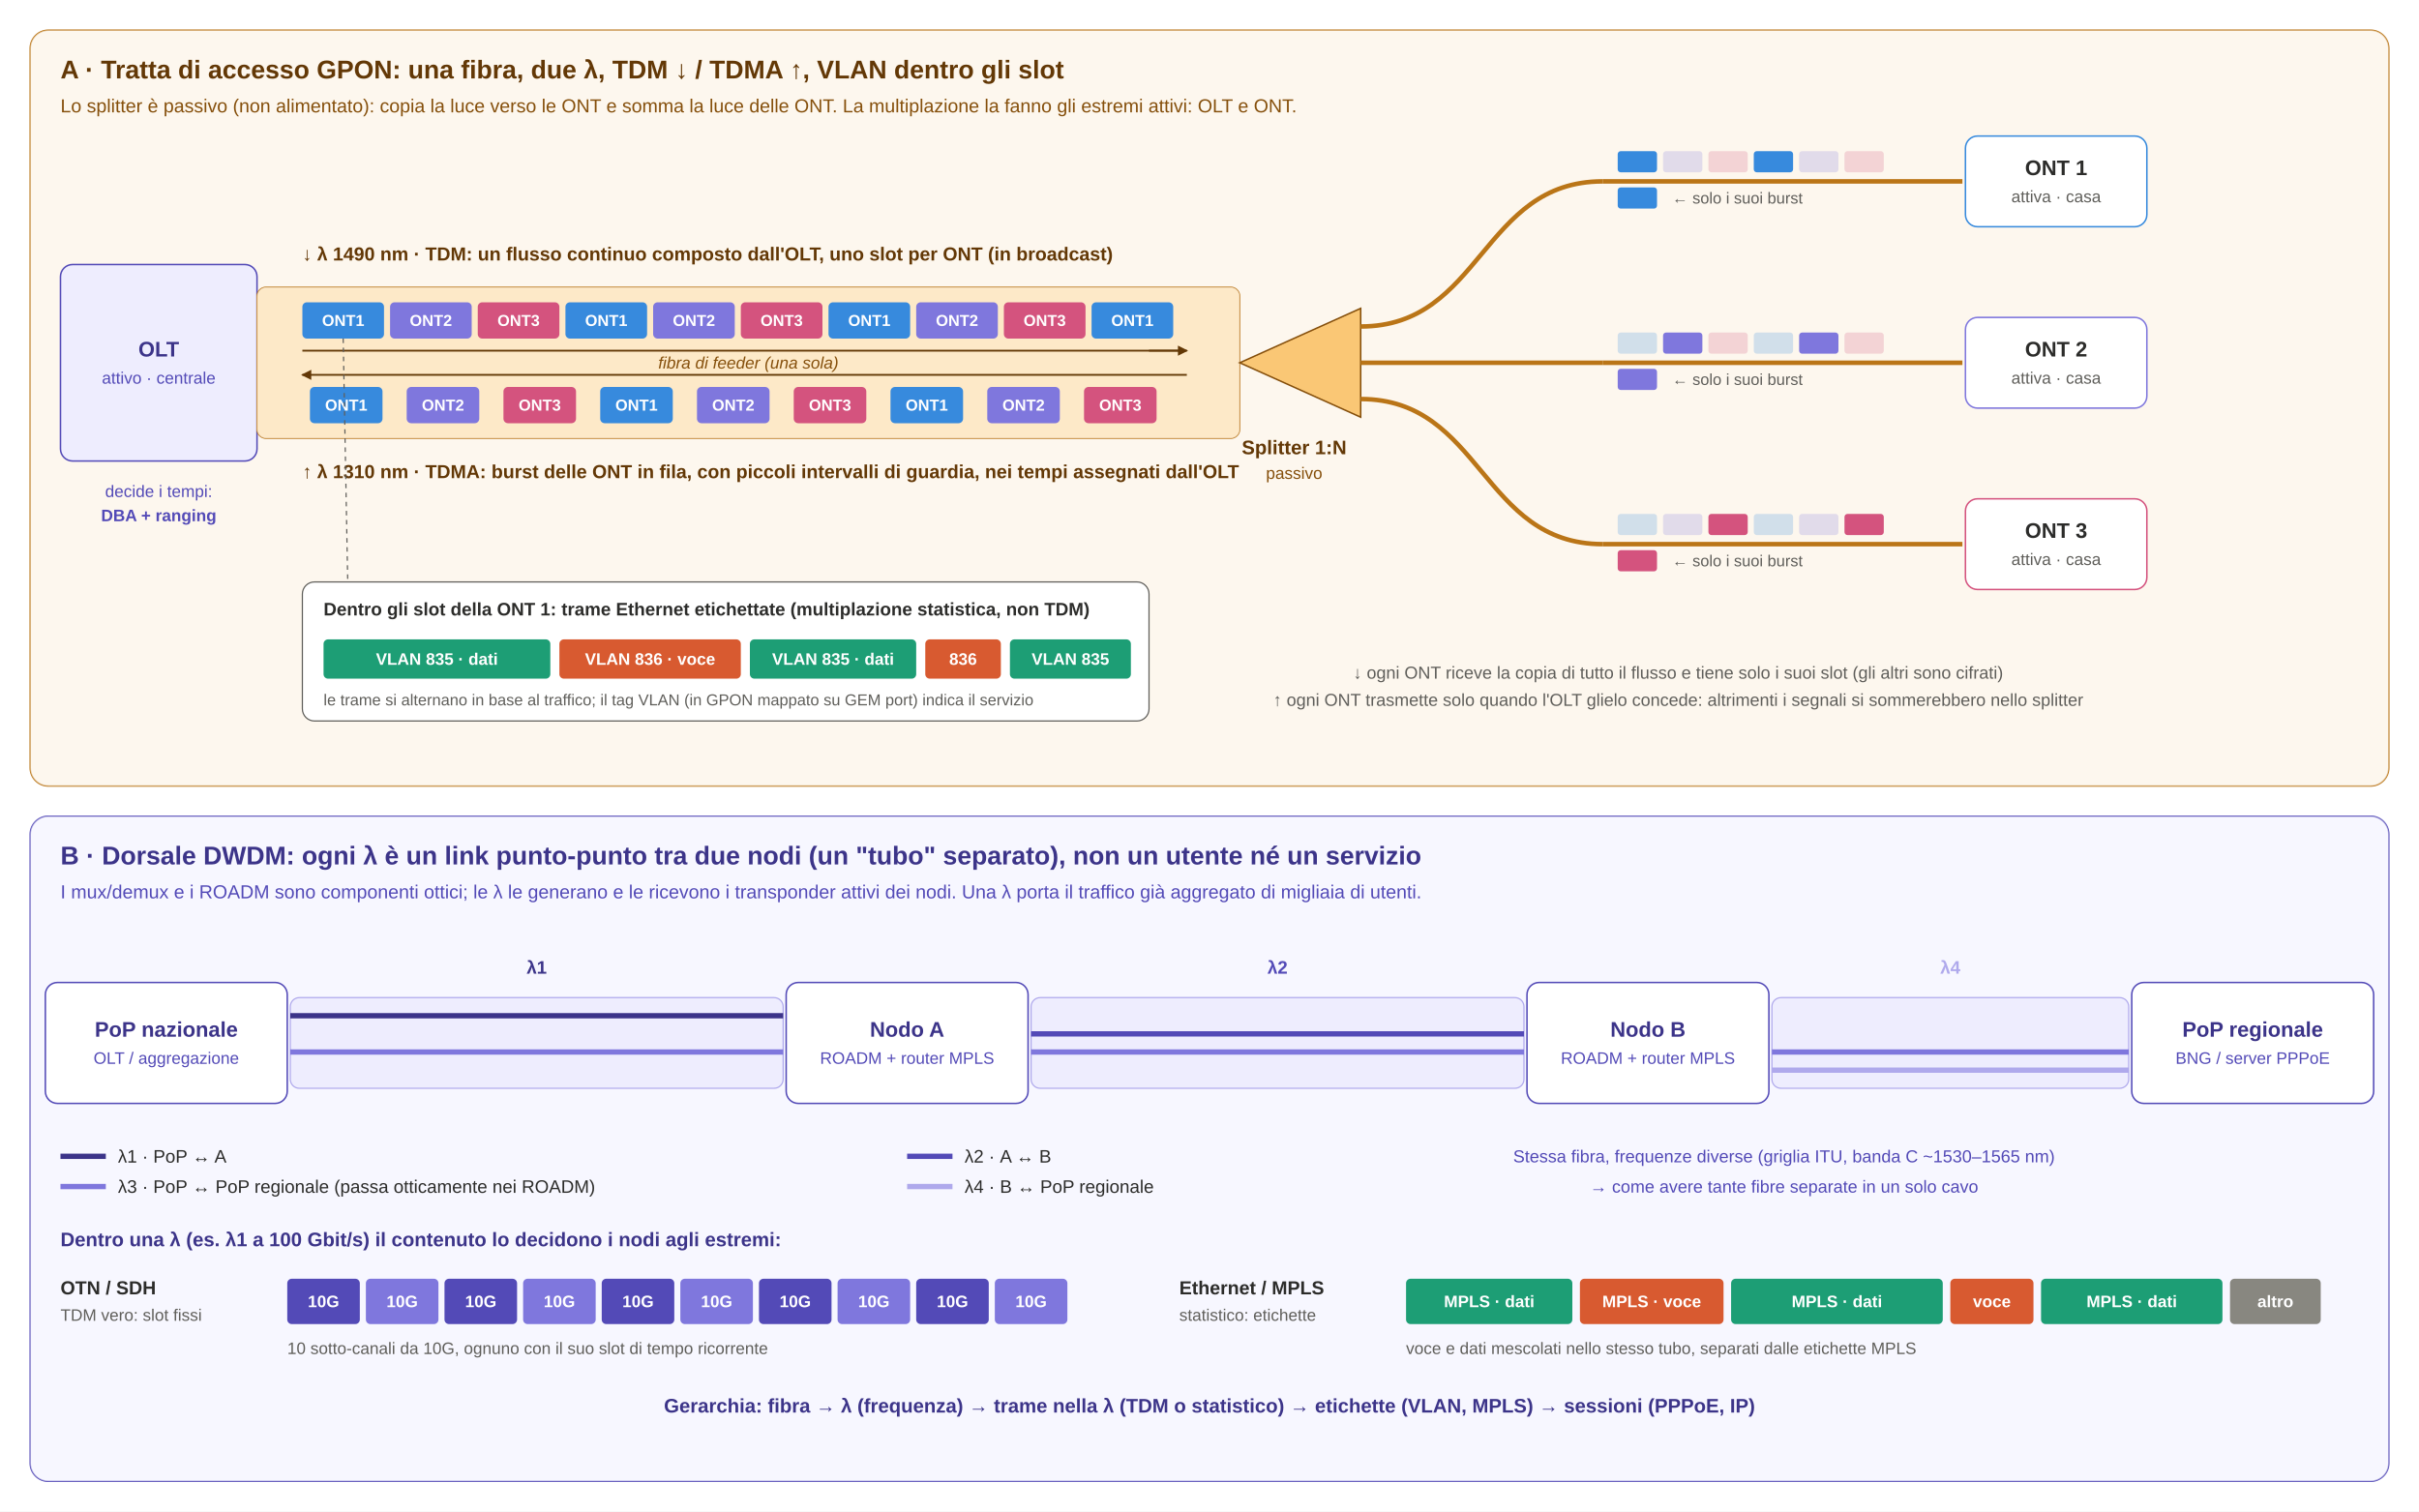
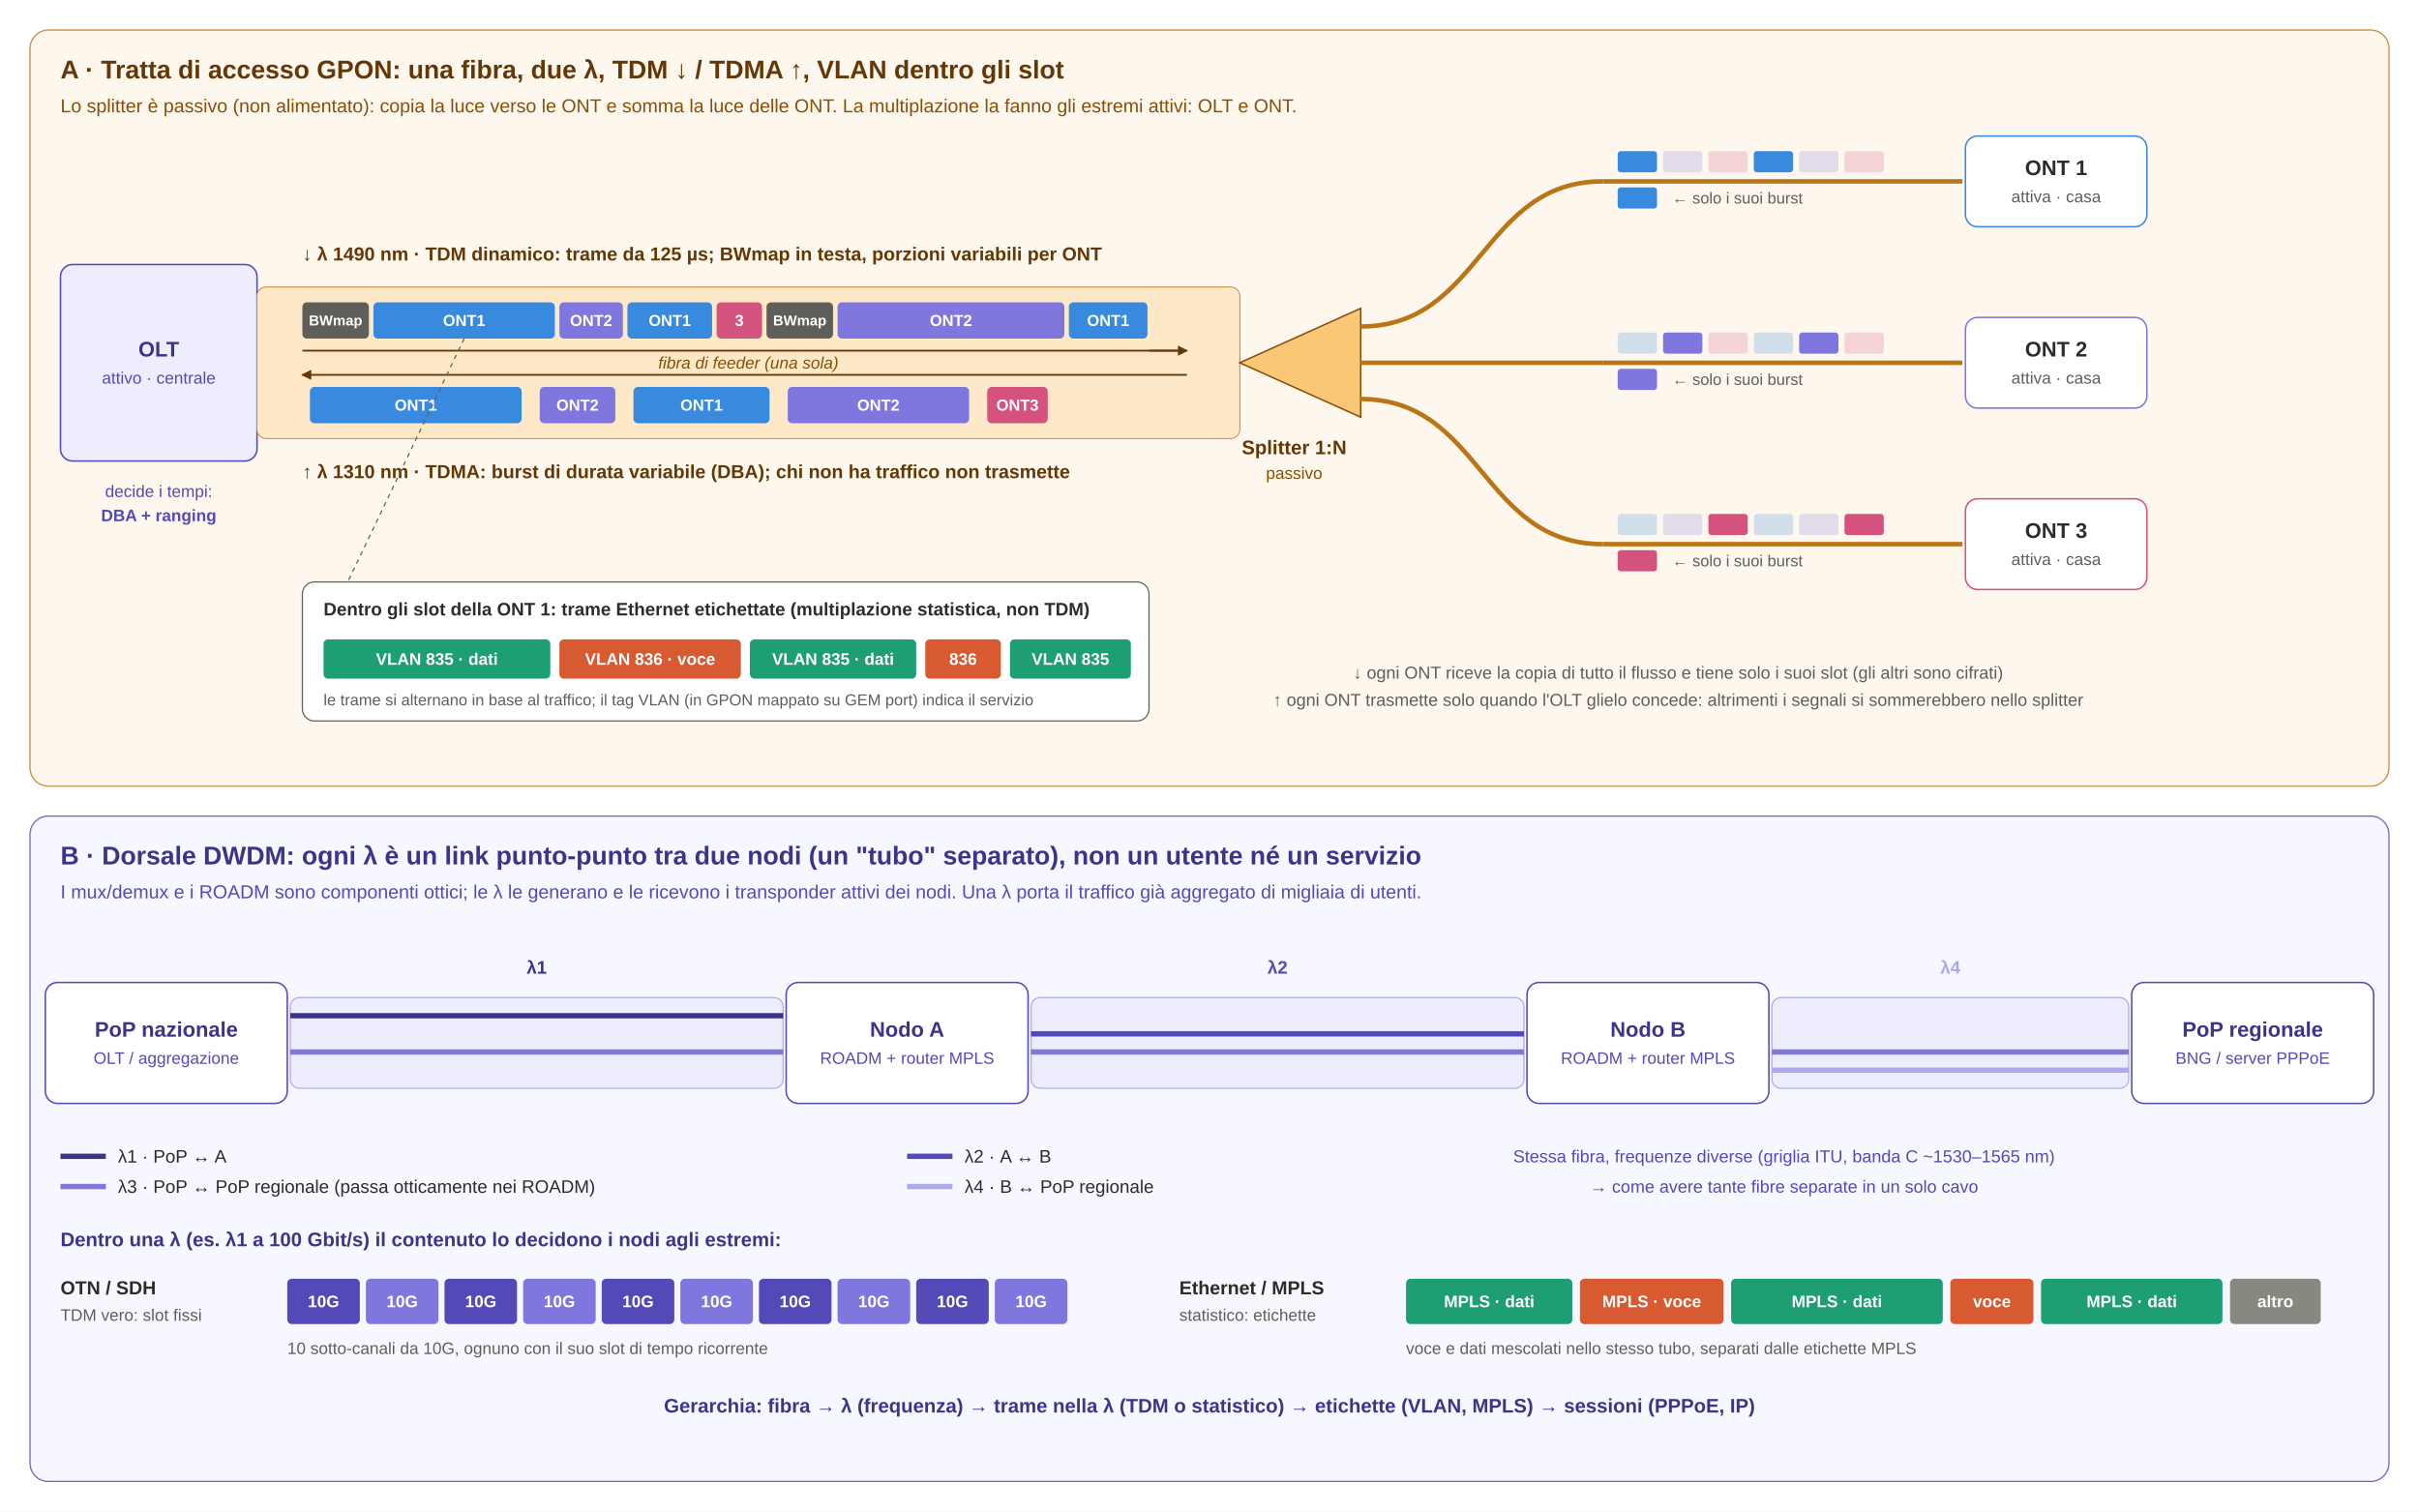
<svg xmlns="http://www.w3.org/2000/svg" viewBox="0 0 1600 1000" width="1600" height="1000" style="font-family:Arial,Helvetica,sans-serif">
  <defs>
    <marker id="ar" viewBox="0 0 10 10" refX="8" refY="5" markerWidth="7" markerHeight="7" orient="auto-start-reverse">
      <path d="M1 1L9 5L1 9z" fill="context-stroke" />
    </marker>
  </defs>
  <rect x="0" y="0" width="1600" height="1000" rx="0" fill="#ffffff" stroke="none" stroke-width="1" />
  <rect x="20" y="20" width="1560" height="500" rx="12" fill="#FAEEDA" stroke="#BA7517" stroke-width="1" />
  <rect x="20" y="20" width="1560" height="500" rx="12" fill="#ffffff" fill-opacity="0.55" />
  <text x="40" y="46" font-size="17" text-anchor="start" font-weight="bold" fill="#633806" dominant-baseline="central">A · Tratta di accesso GPON: una fibra, due λ, TDM ↓ / TDMA ↑, VLAN dentro gli slot</text>
  <text x="40" y="70" font-size="12.5" text-anchor="start" font-weight="normal" fill="#854F0B" dominant-baseline="central">Lo splitter è passivo (non alimentato): copia la luce verso le ONT e somma la luce delle ONT. La multiplazione la fanno gli estremi attivi: OLT e ONT.</text>
  <rect x="40" y="175" width="130" height="130" rx="8" fill="#EEEDFE" stroke="#534AB7" stroke-width="1" />
  <text x="105.0" y="231.0" font-size="14" text-anchor="middle" font-weight="bold" fill="#3C3489" dominant-baseline="central">OLT</text>
  <text x="105.0" y="250.0" font-size="11" text-anchor="middle" font-weight="normal" fill="#534AB7" dominant-baseline="central">attivo · centrale</text>
  <text x="105" y="325" font-size="11" text-anchor="middle" font-weight="normal" fill="#534AB7" dominant-baseline="central">decide i tempi:</text>
  <text x="105" y="341" font-size="11" text-anchor="middle" font-weight="bold" fill="#534AB7" dominant-baseline="central">DBA + ranging</text>
  <rect x="170" y="190" width="650" height="100" rx="6" fill="#FAC775" stroke="#BA7517" stroke-width="0.8" />
  <rect x="170" y="190" width="650" height="100" rx="6" fill="#ffffff" fill-opacity="0.6" />
  <text x="495" y="240" font-size="11" text-anchor="middle" font-weight="normal" fill="#854F0B" font-style="italic" dominant-baseline="central">fibra di feeder (una sola)</text>
-   <rect x="200" y="200" width="54" height="24" rx="3" fill="#378ADD" stroke="none" stroke-width="1" />
-   <text x="227" y="212" font-size="10.5" text-anchor="middle" font-weight="bold" fill="#ffffff" dominant-baseline="central">ONT1</text>
-   <rect x="258" y="200" width="54" height="24" rx="3" fill="#7F77DD" stroke="none" stroke-width="1" />
-   <text x="285" y="212" font-size="10.5" text-anchor="middle" font-weight="bold" fill="#ffffff" dominant-baseline="central">ONT2</text>
-   <rect x="316" y="200" width="54" height="24" rx="3" fill="#D4537E" stroke="none" stroke-width="1" />
-   <text x="343" y="212" font-size="10.5" text-anchor="middle" font-weight="bold" fill="#ffffff" dominant-baseline="central">ONT3</text>
-   <rect x="374" y="200" width="54" height="24" rx="3" fill="#378ADD" stroke="none" stroke-width="1" />
-   <text x="401" y="212" font-size="10.5" text-anchor="middle" font-weight="bold" fill="#ffffff" dominant-baseline="central">ONT1</text>
-   <rect x="432" y="200" width="54" height="24" rx="3" fill="#7F77DD" stroke="none" stroke-width="1" />
-   <text x="459" y="212" font-size="10.5" text-anchor="middle" font-weight="bold" fill="#ffffff" dominant-baseline="central">ONT2</text>
-   <rect x="490" y="200" width="54" height="24" rx="3" fill="#D4537E" stroke="none" stroke-width="1" />
-   <text x="517" y="212" font-size="10.5" text-anchor="middle" font-weight="bold" fill="#ffffff" dominant-baseline="central">ONT3</text>
-   <rect x="548" y="200" width="54" height="24" rx="3" fill="#378ADD" stroke="none" stroke-width="1" />
-   <text x="575" y="212" font-size="10.5" text-anchor="middle" font-weight="bold" fill="#ffffff" dominant-baseline="central">ONT1</text>
-   <rect x="606" y="200" width="54" height="24" rx="3" fill="#7F77DD" stroke="none" stroke-width="1" />
-   <text x="633" y="212" font-size="10.5" text-anchor="middle" font-weight="bold" fill="#ffffff" dominant-baseline="central">ONT2</text>
-   <rect x="664" y="200" width="54" height="24" rx="3" fill="#D4537E" stroke="none" stroke-width="1" />
-   <text x="691" y="212" font-size="10.5" text-anchor="middle" font-weight="bold" fill="#ffffff" dominant-baseline="central">ONT3</text>
-   <rect x="722" y="200" width="54" height="24" rx="3" fill="#378ADD" stroke="none" stroke-width="1" />
-   <text x="749" y="212" font-size="10.5" text-anchor="middle" font-weight="bold" fill="#ffffff" dominant-baseline="central">ONT1</text>
+   <rect x="200" y="200" width="44" height="24" rx="3" fill="#5F5E5A" stroke="none" stroke-width="1" />
+   <text x="222.0" y="212" font-size="9.5" text-anchor="middle" font-weight="bold" fill="#ffffff" dominant-baseline="central">BWmap</text>
+   <rect x="247" y="200" width="120" height="24" rx="3" fill="#378ADD" stroke="none" stroke-width="1" />
+   <text x="307.0" y="212" font-size="10.5" text-anchor="middle" font-weight="bold" fill="#ffffff" dominant-baseline="central">ONT1</text>
+   <rect x="370" y="200" width="42" height="24" rx="3" fill="#7F77DD" stroke="none" stroke-width="1" />
+   <text x="391.0" y="212" font-size="10.5" text-anchor="middle" font-weight="bold" fill="#ffffff" dominant-baseline="central">ONT2</text>
+   <rect x="415" y="200" width="56" height="24" rx="3" fill="#378ADD" stroke="none" stroke-width="1" />
+   <text x="443.0" y="212" font-size="10.5" text-anchor="middle" font-weight="bold" fill="#ffffff" dominant-baseline="central">ONT1</text>
+   <rect x="474" y="200" width="30" height="24" rx="3" fill="#D4537E" stroke="none" stroke-width="1" />
+   <text x="489.0" y="212" font-size="10.5" text-anchor="middle" font-weight="bold" fill="#ffffff" dominant-baseline="central">3</text>
+   <rect x="507" y="200" width="44" height="24" rx="3" fill="#5F5E5A" stroke="none" stroke-width="1" />
+   <text x="529.0" y="212" font-size="9.5" text-anchor="middle" font-weight="bold" fill="#ffffff" dominant-baseline="central">BWmap</text>
+   <rect x="554" y="200" width="150" height="24" rx="3" fill="#7F77DD" stroke="none" stroke-width="1" />
+   <text x="629.0" y="212" font-size="10.5" text-anchor="middle" font-weight="bold" fill="#ffffff" dominant-baseline="central">ONT2</text>
+   <rect x="707" y="200" width="52" height="24" rx="3" fill="#378ADD" stroke="none" stroke-width="1" />
+   <text x="733.0" y="212" font-size="10.5" text-anchor="middle" font-weight="bold" fill="#ffffff" dominant-baseline="central">ONT1</text>
  <line x1="200" y1="232" x2="780" y2="232" stroke="#633806" stroke-width="1.2" stroke-linecap="butt" />
  <line x1="760" y1="232" x2="785" y2="232" stroke="#633806" stroke-width="1.2" marker-end="url(#ar)" />
-   <text x="200" y="168" font-size="12.5" text-anchor="start" font-weight="bold" fill="#633806" dominant-baseline="central">↓ λ 1490 nm · TDM: un flusso continuo composto dall'OLT, uno slot per ONT (in broadcast)</text>
-   <rect x="205" y="256" width="48" height="24" rx="3" fill="#378ADD" stroke="none" stroke-width="1" />
-   <text x="229" y="268" font-size="10.5" text-anchor="middle" font-weight="bold" fill="#ffffff" dominant-baseline="central">ONT1</text>
-   <rect x="269" y="256" width="48" height="24" rx="3" fill="#7F77DD" stroke="none" stroke-width="1" />
-   <text x="293" y="268" font-size="10.5" text-anchor="middle" font-weight="bold" fill="#ffffff" dominant-baseline="central">ONT2</text>
-   <rect x="333" y="256" width="48" height="24" rx="3" fill="#D4537E" stroke="none" stroke-width="1" />
-   <text x="357" y="268" font-size="10.5" text-anchor="middle" font-weight="bold" fill="#ffffff" dominant-baseline="central">ONT3</text>
-   <rect x="397" y="256" width="48" height="24" rx="3" fill="#378ADD" stroke="none" stroke-width="1" />
-   <text x="421" y="268" font-size="10.5" text-anchor="middle" font-weight="bold" fill="#ffffff" dominant-baseline="central">ONT1</text>
-   <rect x="461" y="256" width="48" height="24" rx="3" fill="#7F77DD" stroke="none" stroke-width="1" />
-   <text x="485" y="268" font-size="10.5" text-anchor="middle" font-weight="bold" fill="#ffffff" dominant-baseline="central">ONT2</text>
-   <rect x="525" y="256" width="48" height="24" rx="3" fill="#D4537E" stroke="none" stroke-width="1" />
-   <text x="549" y="268" font-size="10.5" text-anchor="middle" font-weight="bold" fill="#ffffff" dominant-baseline="central">ONT3</text>
-   <rect x="589" y="256" width="48" height="24" rx="3" fill="#378ADD" stroke="none" stroke-width="1" />
-   <text x="613" y="268" font-size="10.5" text-anchor="middle" font-weight="bold" fill="#ffffff" dominant-baseline="central">ONT1</text>
-   <rect x="653" y="256" width="48" height="24" rx="3" fill="#7F77DD" stroke="none" stroke-width="1" />
-   <text x="677" y="268" font-size="10.5" text-anchor="middle" font-weight="bold" fill="#ffffff" dominant-baseline="central">ONT2</text>
-   <rect x="717" y="256" width="48" height="24" rx="3" fill="#D4537E" stroke="none" stroke-width="1" />
-   <text x="741" y="268" font-size="10.5" text-anchor="middle" font-weight="bold" fill="#ffffff" dominant-baseline="central">ONT3</text>
+   <text x="200" y="168" font-size="12.5" text-anchor="start" font-weight="bold" fill="#633806" dominant-baseline="central">↓ λ 1490 nm · TDM dinamico: trame da 125 µs; BWmap in testa, porzioni variabili per ONT</text>
+   <rect x="205" y="256" width="140" height="24" rx="3" fill="#378ADD" stroke="none" stroke-width="1" />
+   <text x="275.0" y="268" font-size="10.5" text-anchor="middle" font-weight="bold" fill="#ffffff" dominant-baseline="central">ONT1</text>
+   <rect x="357" y="256" width="50" height="24" rx="3" fill="#7F77DD" stroke="none" stroke-width="1" />
+   <text x="382.0" y="268" font-size="10.5" text-anchor="middle" font-weight="bold" fill="#ffffff" dominant-baseline="central">ONT2</text>
+   <rect x="419" y="256" width="90" height="24" rx="3" fill="#378ADD" stroke="none" stroke-width="1" />
+   <text x="464.0" y="268" font-size="10.5" text-anchor="middle" font-weight="bold" fill="#ffffff" dominant-baseline="central">ONT1</text>
+   <rect x="521" y="256" width="120" height="24" rx="3" fill="#7F77DD" stroke="none" stroke-width="1" />
+   <text x="581.0" y="268" font-size="10.5" text-anchor="middle" font-weight="bold" fill="#ffffff" dominant-baseline="central">ONT2</text>
+   <rect x="653" y="256" width="40" height="24" rx="3" fill="#D4537E" stroke="none" stroke-width="1" />
+   <text x="673.0" y="268" font-size="10.5" text-anchor="middle" font-weight="bold" fill="#ffffff" dominant-baseline="central">ONT3</text>
  <line x1="785" y1="248" x2="200" y2="248" stroke="#633806" stroke-width="1.2" marker-end="url(#ar)" />
-   <text x="200" y="312" font-size="12.5" text-anchor="start" font-weight="bold" fill="#633806" dominant-baseline="central">↑ λ 1310 nm · TDMA: burst delle ONT in fila, con piccoli intervalli di guardia, nei tempi assegnati dall'OLT</text>
+   <text x="200" y="312" font-size="12.5" text-anchor="start" font-weight="bold" fill="#633806" dominant-baseline="central">↑ λ 1310 nm · TDMA: burst di durata variabile (DBA); chi non ha traffico non trasmette</text>
  <polygon points="820,240 900,204 900,276" fill="#FAC775" stroke="#854F0B" />
  <text x="856" y="296" font-size="13" text-anchor="middle" font-weight="bold" fill="#633806" dominant-baseline="central">Splitter 1:N</text>
  <text x="856" y="313" font-size="11" text-anchor="middle" font-weight="normal" fill="#854F0B" dominant-baseline="central">passivo</text>
  <path d="M900 216 C 980 216, 980 120, 1060 120" fill="none" stroke="#BA7517" stroke-width="3" />
  <rect x="1070" y="100" width="26" height="14" rx="2" fill="#378ADD" fill-opacity="1" />
  <rect x="1100" y="100" width="26" height="14" rx="2" fill="#7F77DD" fill-opacity="0.22" />
  <rect x="1130" y="100" width="26" height="14" rx="2" fill="#D4537E" fill-opacity="0.22" />
  <rect x="1160" y="100" width="26" height="14" rx="2" fill="#378ADD" fill-opacity="1" />
  <rect x="1190" y="100" width="26" height="14" rx="2" fill="#7F77DD" fill-opacity="0.22" />
  <rect x="1220" y="100" width="26" height="14" rx="2" fill="#D4537E" fill-opacity="0.22" />
  <rect x="1070" y="124" width="26" height="14" rx="2" fill="#378ADD" stroke="none" stroke-width="1" />
  <text x="1106" y="131" font-size="10.5" text-anchor="start" font-weight="normal" fill="#5F5E5A" dominant-baseline="central">← solo i suoi burst</text>
  <rect x="1300" y="90" width="120" height="60" rx="8" fill="#ffffff" stroke="#378ADD" stroke-width="1" />
  <text x="1360.0" y="111.0" font-size="14" text-anchor="middle" font-weight="bold" fill="#2C2C2A" dominant-baseline="central">ONT 1</text>
  <text x="1360.0" y="130.0" font-size="11" text-anchor="middle" font-weight="normal" fill="#5F5E5A" dominant-baseline="central">attiva · casa</text>
  <line x1="1060" y1="120" x2="1298" y2="120" stroke="#BA7517" stroke-width="3" stroke-linecap="butt" />
  <path d="M900 240 C 980 240, 980 240, 1060 240" fill="none" stroke="#BA7517" stroke-width="3" />
  <rect x="1070" y="220" width="26" height="14" rx="2" fill="#378ADD" fill-opacity="0.22" />
  <rect x="1100" y="220" width="26" height="14" rx="2" fill="#7F77DD" fill-opacity="1" />
  <rect x="1130" y="220" width="26" height="14" rx="2" fill="#D4537E" fill-opacity="0.22" />
  <rect x="1160" y="220" width="26" height="14" rx="2" fill="#378ADD" fill-opacity="0.22" />
  <rect x="1190" y="220" width="26" height="14" rx="2" fill="#7F77DD" fill-opacity="1" />
  <rect x="1220" y="220" width="26" height="14" rx="2" fill="#D4537E" fill-opacity="0.22" />
  <rect x="1070" y="244" width="26" height="14" rx="2" fill="#7F77DD" stroke="none" stroke-width="1" />
  <text x="1106" y="251" font-size="10.5" text-anchor="start" font-weight="normal" fill="#5F5E5A" dominant-baseline="central">← solo i suoi burst</text>
  <rect x="1300" y="210" width="120" height="60" rx="8" fill="#ffffff" stroke="#7F77DD" stroke-width="1" />
  <text x="1360.0" y="231.0" font-size="14" text-anchor="middle" font-weight="bold" fill="#2C2C2A" dominant-baseline="central">ONT 2</text>
  <text x="1360.0" y="250.0" font-size="11" text-anchor="middle" font-weight="normal" fill="#5F5E5A" dominant-baseline="central">attiva · casa</text>
  <line x1="1060" y1="240" x2="1298" y2="240" stroke="#BA7517" stroke-width="3" stroke-linecap="butt" />
  <path d="M900 264 C 980 264, 980 360, 1060 360" fill="none" stroke="#BA7517" stroke-width="3" />
  <rect x="1070" y="340" width="26" height="14" rx="2" fill="#378ADD" fill-opacity="0.22" />
  <rect x="1100" y="340" width="26" height="14" rx="2" fill="#7F77DD" fill-opacity="0.22" />
  <rect x="1130" y="340" width="26" height="14" rx="2" fill="#D4537E" fill-opacity="1" />
  <rect x="1160" y="340" width="26" height="14" rx="2" fill="#378ADD" fill-opacity="0.22" />
  <rect x="1190" y="340" width="26" height="14" rx="2" fill="#7F77DD" fill-opacity="0.22" />
  <rect x="1220" y="340" width="26" height="14" rx="2" fill="#D4537E" fill-opacity="1" />
  <rect x="1070" y="364" width="26" height="14" rx="2" fill="#D4537E" stroke="none" stroke-width="1" />
  <text x="1106" y="371" font-size="10.5" text-anchor="start" font-weight="normal" fill="#5F5E5A" dominant-baseline="central">← solo i suoi burst</text>
  <rect x="1300" y="330" width="120" height="60" rx="8" fill="#ffffff" stroke="#D4537E" stroke-width="1" />
  <text x="1360.0" y="351.0" font-size="14" text-anchor="middle" font-weight="bold" fill="#2C2C2A" dominant-baseline="central">ONT 3</text>
  <text x="1360.0" y="370.0" font-size="11" text-anchor="middle" font-weight="normal" fill="#5F5E5A" dominant-baseline="central">attiva · casa</text>
  <line x1="1060" y1="360" x2="1298" y2="360" stroke="#BA7517" stroke-width="3" stroke-linecap="butt" />
  <text x="1110" y="445" font-size="11.5" text-anchor="middle" font-weight="normal" fill="#5F5E5A" dominant-baseline="central">↓ ogni ONT riceve la copia di tutto il flusso e tiene solo i suoi slot (gli altri sono cifrati)</text>
  <text x="1110" y="463" font-size="11.5" text-anchor="middle" font-weight="normal" fill="#5F5E5A" dominant-baseline="central">↑ ogni ONT trasmette solo quando l'OLT glielo concede: altrimenti i segnali si sommerebbero nello splitter</text>
-   <line x1="227" y1="224" x2="230" y2="385" stroke="#5F5E5A" stroke-width="0.8" stroke-linecap="butt" stroke-dasharray="3 3" />
+   <line x1="307.0" y1="224" x2="230" y2="385" stroke="#5F5E5A" stroke-width="0.8" stroke-linecap="butt" stroke-dasharray="3 3" />
  <rect x="200" y="385" width="560" height="92" rx="8" fill="#ffffff" stroke="#5F5E5A" stroke-width="0.8" />
  <text x="214" y="403" font-size="12" text-anchor="start" font-weight="bold" fill="#2C2C2A" dominant-baseline="central">Dentro gli slot della ONT 1: trame Ethernet etichettate (multiplazione statistica, non TDM)</text>
  <rect x="214" y="423" width="150" height="26" rx="3" fill="#1D9E75" stroke="none" stroke-width="1" />
  <text x="289.0" y="436" font-size="11" text-anchor="middle" font-weight="bold" fill="#ffffff" dominant-baseline="central">VLAN 835 · dati</text>
  <rect x="370" y="423" width="120" height="26" rx="3" fill="#D85A30" stroke="none" stroke-width="1" />
  <text x="430.0" y="436" font-size="11" text-anchor="middle" font-weight="bold" fill="#ffffff" dominant-baseline="central">VLAN 836 · voce</text>
  <rect x="496" y="423" width="110" height="26" rx="3" fill="#1D9E75" stroke="none" stroke-width="1" />
  <text x="551.0" y="436" font-size="11" text-anchor="middle" font-weight="bold" fill="#ffffff" dominant-baseline="central">VLAN 835 · dati</text>
  <rect x="612" y="423" width="50" height="26" rx="3" fill="#D85A30" stroke="none" stroke-width="1" />
  <text x="637.0" y="436" font-size="11" text-anchor="middle" font-weight="bold" fill="#ffffff" dominant-baseline="central">836</text>
  <rect x="668" y="423" width="80" height="26" rx="3" fill="#1D9E75" stroke="none" stroke-width="1" />
  <text x="708.0" y="436" font-size="11" text-anchor="middle" font-weight="bold" fill="#ffffff" dominant-baseline="central">VLAN 835</text>
  <text x="214" y="463" font-size="10.5" text-anchor="start" font-weight="normal" fill="#5F5E5A" dominant-baseline="central">le trame si alternano in base al traffico; il tag VLAN (in GPON mappato su GEM port) indica il servizio</text>
  <rect x="20" y="540" width="1560" height="440" rx="12" fill="#EEEDFE" stroke="#534AB7" stroke-width="1" />
  <rect x="20" y="540" width="1560" height="440" rx="12" fill="#ffffff" fill-opacity="0.55" />
  <text x="40" y="566" font-size="17" text-anchor="start" font-weight="bold" fill="#3C3489" dominant-baseline="central">B · Dorsale DWDM: ogni λ è un link punto-punto tra due nodi (un "tubo" separato), non un utente né un servizio</text>
  <text x="40" y="590" font-size="12.5" text-anchor="start" font-weight="normal" fill="#534AB7" dominant-baseline="central">I mux/demux e i ROADM sono componenti ottici; le λ le generano e le ricevono i transponder attivi dei nodi. Una λ porta il traffico già aggregato di migliaia di utenti.</text>
  <rect x="30" y="650" width="160" height="80" rx="8" fill="#ffffff" stroke="#534AB7" stroke-width="1" />
  <text x="110.0" y="681.0" font-size="14" text-anchor="middle" font-weight="bold" fill="#3C3489" dominant-baseline="central">PoP nazionale</text>
  <text x="110.0" y="700.0" font-size="11" text-anchor="middle" font-weight="normal" fill="#534AB7" dominant-baseline="central">OLT / aggregazione</text>
  <rect x="520" y="650" width="160" height="80" rx="8" fill="#ffffff" stroke="#534AB7" stroke-width="1" />
  <text x="600.0" y="681.0" font-size="14" text-anchor="middle" font-weight="bold" fill="#3C3489" dominant-baseline="central">Nodo A</text>
  <text x="600.0" y="700.0" font-size="11" text-anchor="middle" font-weight="normal" fill="#534AB7" dominant-baseline="central">ROADM + router MPLS</text>
  <rect x="1010" y="650" width="160" height="80" rx="8" fill="#ffffff" stroke="#534AB7" stroke-width="1" />
  <text x="1090.0" y="681.0" font-size="14" text-anchor="middle" font-weight="bold" fill="#3C3489" dominant-baseline="central">Nodo B</text>
  <text x="1090.0" y="700.0" font-size="11" text-anchor="middle" font-weight="normal" fill="#534AB7" dominant-baseline="central">ROADM + router MPLS</text>
  <rect x="1410" y="650" width="160" height="80" rx="8" fill="#ffffff" stroke="#534AB7" stroke-width="1" />
  <text x="1490.0" y="681.0" font-size="14" text-anchor="middle" font-weight="bold" fill="#3C3489" dominant-baseline="central">PoP regionale</text>
  <text x="1490.0" y="700.0" font-size="11" text-anchor="middle" font-weight="normal" fill="#534AB7" dominant-baseline="central">BNG / server PPPoE</text>
  <rect x="192" y="660" width="326" height="60" rx="6" fill="#EEEDFE" stroke="#AFA9EC" stroke-width="0.8" />
  <rect x="682" y="660" width="326" height="60" rx="6" fill="#EEEDFE" stroke="#AFA9EC" stroke-width="0.8" />
  <rect x="1172" y="660" width="236" height="60" rx="6" fill="#EEEDFE" stroke="#AFA9EC" stroke-width="0.8" />
  <line x1="192" y1="672" x2="518" y2="672" stroke="#3C3489" stroke-width="3.5" stroke-linecap="butt" />
  <line x1="682" y1="684" x2="1008" y2="684" stroke="#534AB7" stroke-width="3.5" stroke-linecap="butt" />
  <line x1="192" y1="696" x2="518" y2="696" stroke="#7F77DD" stroke-width="3.5" stroke-linecap="butt" />
  <line x1="682" y1="696" x2="1008" y2="696" stroke="#7F77DD" stroke-width="3.5" stroke-linecap="butt" />
  <line x1="1172" y1="696" x2="1408" y2="696" stroke="#7F77DD" stroke-width="3.5" stroke-linecap="butt" />
  <line x1="1172" y1="708" x2="1408" y2="708" stroke="#AFA9EC" stroke-width="3.5" stroke-linecap="butt" />
  <text x="355" y="640" font-size="12" text-anchor="middle" font-weight="bold" fill="#3C3489" dominant-baseline="central">λ1</text>
  <text x="845" y="640" font-size="12" text-anchor="middle" font-weight="bold" fill="#534AB7" dominant-baseline="central">λ2</text>
  <text x="1290" y="640" font-size="12" text-anchor="middle" font-weight="bold" fill="#AFA9EC" dominant-baseline="central">λ4</text>
  <line x1="40" y1="765" x2="70" y2="765" stroke="#3C3489" stroke-width="3.5" stroke-linecap="butt" />
  <text x="78" y="765" font-size="12" text-anchor="start" font-weight="normal" fill="#2C2C2A" dominant-baseline="central">λ1 · PoP ↔ A</text>
  <line x1="600" y1="765" x2="630" y2="765" stroke="#534AB7" stroke-width="3.5" stroke-linecap="butt" />
  <text x="638" y="765" font-size="12" text-anchor="start" font-weight="normal" fill="#2C2C2A" dominant-baseline="central">λ2 · A ↔ B</text>
  <line x1="40" y1="785" x2="70" y2="785" stroke="#7F77DD" stroke-width="3.5" stroke-linecap="butt" />
  <text x="78" y="785" font-size="12" text-anchor="start" font-weight="normal" fill="#2C2C2A" dominant-baseline="central">λ3 · PoP ↔ PoP regionale (passa otticamente nei ROADM)</text>
  <line x1="600" y1="785" x2="630" y2="785" stroke="#AFA9EC" stroke-width="3.5" stroke-linecap="butt" />
  <text x="638" y="785" font-size="12" text-anchor="start" font-weight="normal" fill="#2C2C2A" dominant-baseline="central">λ4 · B ↔ PoP regionale</text>
  <text x="1180" y="765" font-size="11.5" text-anchor="middle" font-weight="normal" fill="#534AB7" dominant-baseline="central">Stessa fibra, frequenze diverse (griglia ITU, banda C ~1530–1565 nm)</text>
  <text x="1180" y="785" font-size="11.5" text-anchor="middle" font-weight="normal" fill="#534AB7" dominant-baseline="central">→ come avere tante fibre separate in un solo cavo</text>
  <text x="40" y="820" font-size="13" text-anchor="start" font-weight="bold" fill="#3C3489" dominant-baseline="central">Dentro una λ (es. λ1 a 100 Gbit/s) il contenuto lo decidono i nodi agli estremi:</text>
  <text x="40" y="852" font-size="12.5" text-anchor="start" font-weight="bold" fill="#2C2C2A" dominant-baseline="central">OTN / SDH</text>
  <text x="40" y="870" font-size="11" text-anchor="start" font-weight="normal" fill="#5F5E5A" dominant-baseline="central">TDM vero: slot fissi</text>
  <rect x="190" y="846" width="48" height="30" rx="3" fill="#534AB7" stroke="none" stroke-width="1" />
  <text x="214" y="861" font-size="11" text-anchor="middle" font-weight="bold" fill="#ffffff" dominant-baseline="central">10G</text>
  <rect x="242" y="846" width="48" height="30" rx="3" fill="#7F77DD" stroke="none" stroke-width="1" />
  <text x="266" y="861" font-size="11" text-anchor="middle" font-weight="bold" fill="#ffffff" dominant-baseline="central">10G</text>
  <rect x="294" y="846" width="48" height="30" rx="3" fill="#534AB7" stroke="none" stroke-width="1" />
  <text x="318" y="861" font-size="11" text-anchor="middle" font-weight="bold" fill="#ffffff" dominant-baseline="central">10G</text>
  <rect x="346" y="846" width="48" height="30" rx="3" fill="#7F77DD" stroke="none" stroke-width="1" />
  <text x="370" y="861" font-size="11" text-anchor="middle" font-weight="bold" fill="#ffffff" dominant-baseline="central">10G</text>
  <rect x="398" y="846" width="48" height="30" rx="3" fill="#534AB7" stroke="none" stroke-width="1" />
  <text x="422" y="861" font-size="11" text-anchor="middle" font-weight="bold" fill="#ffffff" dominant-baseline="central">10G</text>
  <rect x="450" y="846" width="48" height="30" rx="3" fill="#7F77DD" stroke="none" stroke-width="1" />
  <text x="474" y="861" font-size="11" text-anchor="middle" font-weight="bold" fill="#ffffff" dominant-baseline="central">10G</text>
  <rect x="502" y="846" width="48" height="30" rx="3" fill="#534AB7" stroke="none" stroke-width="1" />
  <text x="526" y="861" font-size="11" text-anchor="middle" font-weight="bold" fill="#ffffff" dominant-baseline="central">10G</text>
  <rect x="554" y="846" width="48" height="30" rx="3" fill="#7F77DD" stroke="none" stroke-width="1" />
  <text x="578" y="861" font-size="11" text-anchor="middle" font-weight="bold" fill="#ffffff" dominant-baseline="central">10G</text>
  <rect x="606" y="846" width="48" height="30" rx="3" fill="#534AB7" stroke="none" stroke-width="1" />
  <text x="630" y="861" font-size="11" text-anchor="middle" font-weight="bold" fill="#ffffff" dominant-baseline="central">10G</text>
  <rect x="658" y="846" width="48" height="30" rx="3" fill="#7F77DD" stroke="none" stroke-width="1" />
  <text x="682" y="861" font-size="11" text-anchor="middle" font-weight="bold" fill="#ffffff" dominant-baseline="central">10G</text>
  <text x="190" y="892" font-size="11" text-anchor="start" font-weight="normal" fill="#5F5E5A" dominant-baseline="central">10 sotto-canali da 10G, ognuno con il suo slot di tempo ricorrente</text>
  <text x="780" y="852" font-size="12.5" text-anchor="start" font-weight="bold" fill="#2C2C2A" dominant-baseline="central">Ethernet / MPLS</text>
  <text x="780" y="870" font-size="11" text-anchor="start" font-weight="normal" fill="#5F5E5A" dominant-baseline="central">statistico: etichette</text>
  <rect x="930" y="846" width="110" height="30" rx="3" fill="#1D9E75" stroke="none" stroke-width="1" />
  <text x="985.0" y="861" font-size="11" text-anchor="middle" font-weight="bold" fill="#ffffff" dominant-baseline="central">MPLS · dati</text>
  <rect x="1045" y="846" width="95" height="30" rx="3" fill="#D85A30" stroke="none" stroke-width="1" />
  <text x="1092.5" y="861" font-size="11" text-anchor="middle" font-weight="bold" fill="#ffffff" dominant-baseline="central">MPLS · voce</text>
  <rect x="1145" y="846" width="140" height="30" rx="3" fill="#1D9E75" stroke="none" stroke-width="1" />
  <text x="1215.0" y="861" font-size="11" text-anchor="middle" font-weight="bold" fill="#ffffff" dominant-baseline="central">MPLS · dati</text>
  <rect x="1290" y="846" width="55" height="30" rx="3" fill="#D85A30" stroke="none" stroke-width="1" />
  <text x="1317.5" y="861" font-size="11" text-anchor="middle" font-weight="bold" fill="#ffffff" dominant-baseline="central">voce</text>
  <rect x="1350" y="846" width="120" height="30" rx="3" fill="#1D9E75" stroke="none" stroke-width="1" />
  <text x="1410.0" y="861" font-size="11" text-anchor="middle" font-weight="bold" fill="#ffffff" dominant-baseline="central">MPLS · dati</text>
  <rect x="1475" y="846" width="60" height="30" rx="3" fill="#888780" stroke="none" stroke-width="1" />
  <text x="1505.0" y="861" font-size="11" text-anchor="middle" font-weight="bold" fill="#ffffff" dominant-baseline="central">altro</text>
  <text x="930" y="892" font-size="11" text-anchor="start" font-weight="normal" fill="#5F5E5A" dominant-baseline="central">voce e dati mescolati nello stesso tubo, separati dalle etichette MPLS</text>
  <text x="800" y="930" font-size="13" text-anchor="middle" font-weight="bold" fill="#3C3489" dominant-baseline="central">Gerarchia: fibra → λ (frequenza) → trame nella λ (TDM o statistico) → etichette (VLAN, MPLS) → sessioni (PPPoE, IP)</text>
</svg>
